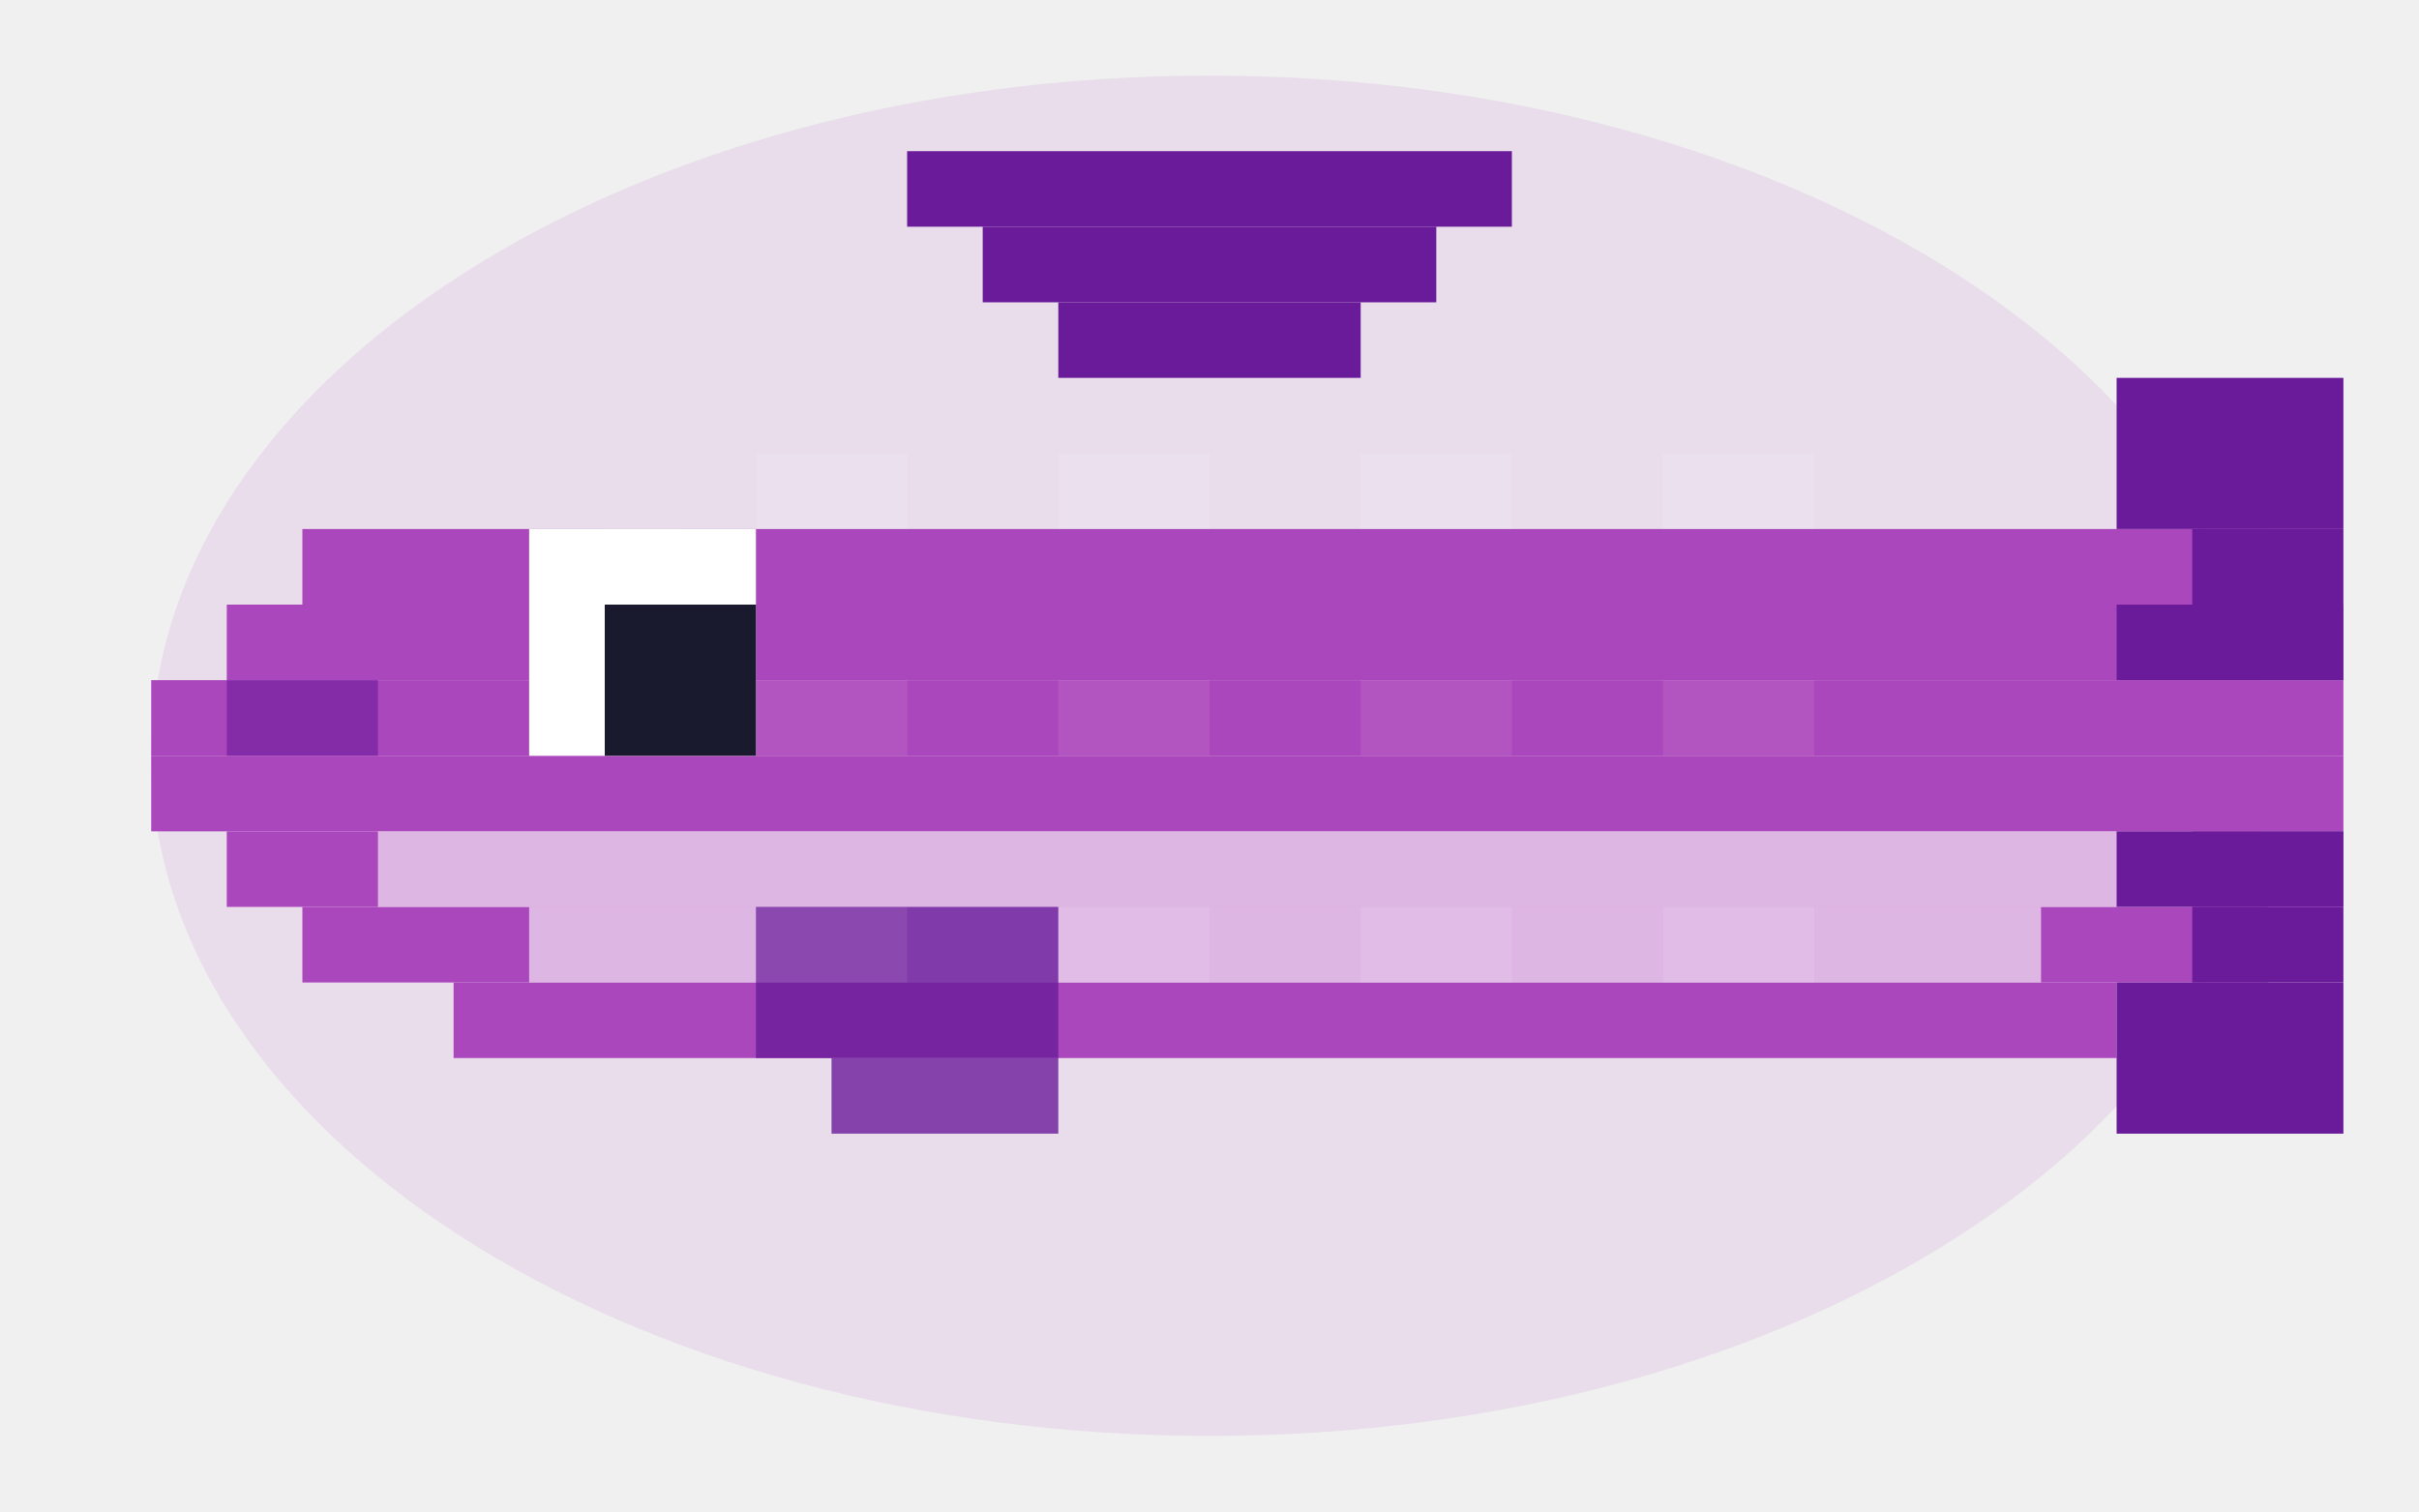
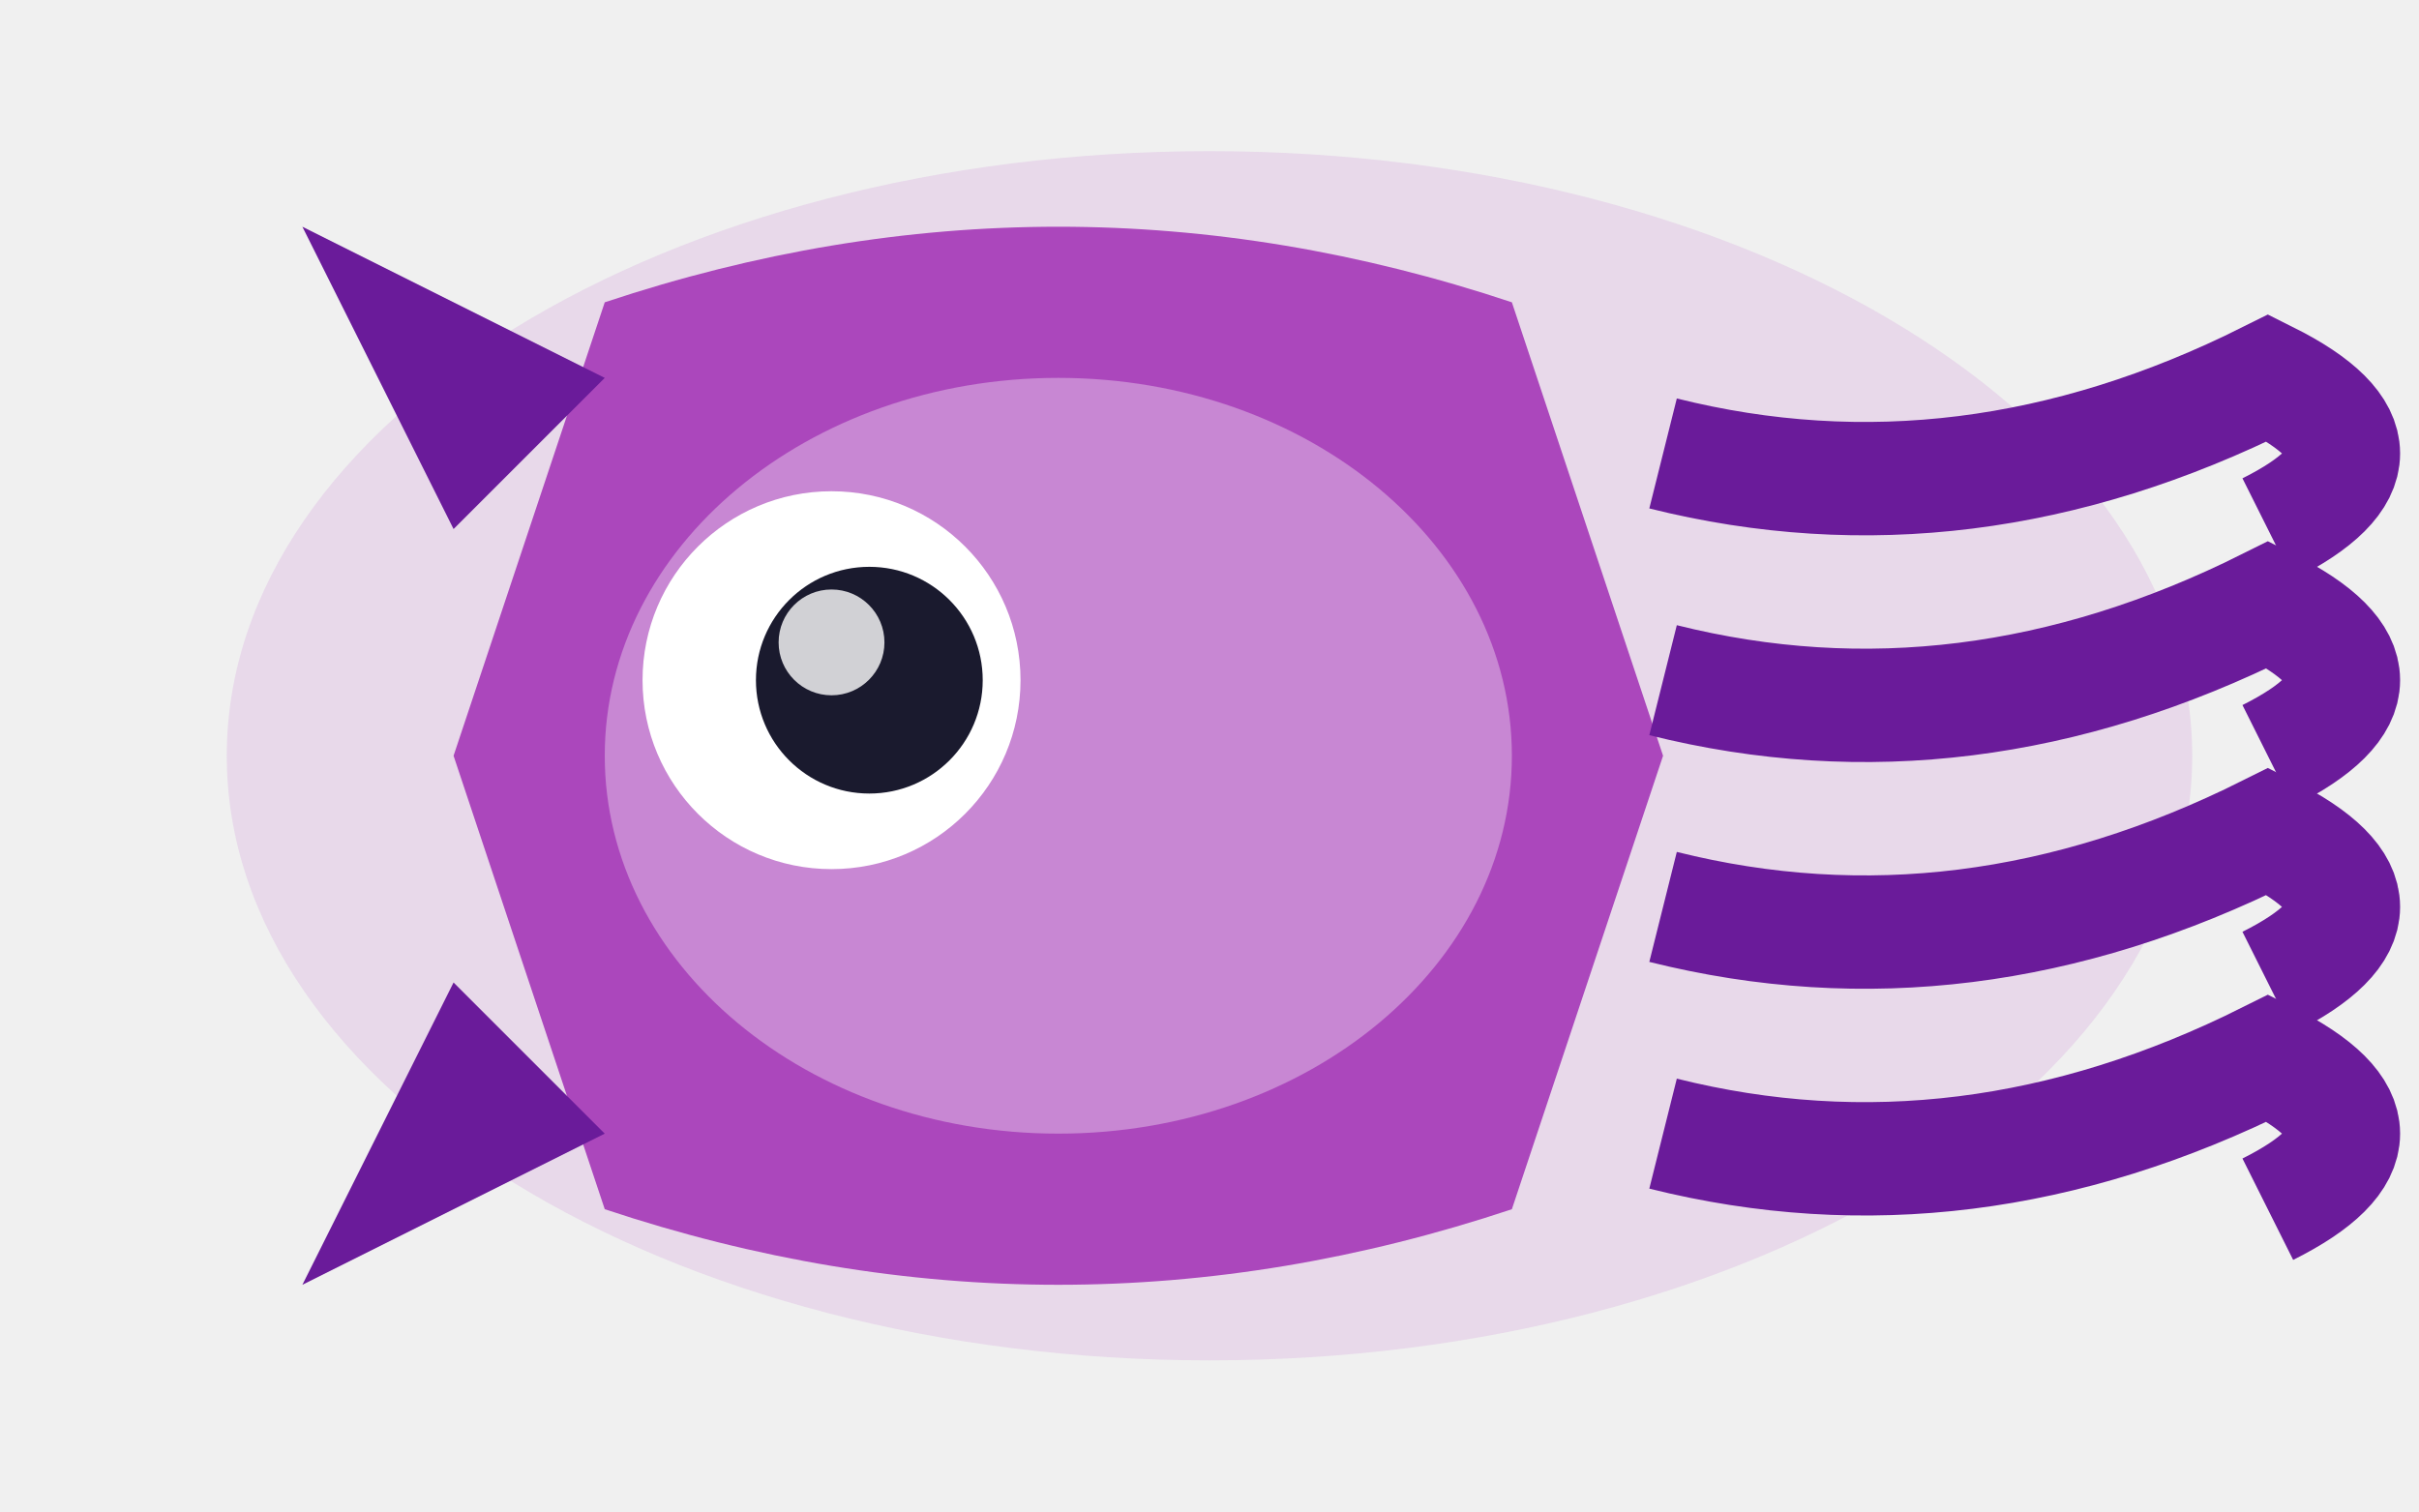
- <svg xmlns="http://www.w3.org/2000/svg" viewBox="0 0 32 20" width="64" height="40" style="image-rendering:pixelated">
-   <ellipse cx="16" cy="10" rx="14" ry="9" fill="#CE93D8" opacity="0.2">
-     <animate attributeName="opacity" values="0.1;0.3;0.1" dur="2s" repeatCount="indefinite" />
+ <svg xmlns="http://www.w3.org/2000/svg" viewBox="0 0 32 20" width="64" height="40">
+   <ellipse cx="16" cy="10" rx="13" ry="8" fill="#CE93D8" opacity="0.25">
+     <animate attributeName="opacity" values="0.15;0.35;0.15" dur="2s" repeatCount="indefinite" />
  </ellipse>
-   <rect x="4" y="7" width="26" height="1" fill="#AB47BC" />
-   <rect x="3" y="8" width="28" height="1" fill="#AB47BC" />
-   <rect x="2" y="9" width="29" height="1" fill="#AB47BC" />
-   <rect x="2" y="10" width="29" height="1" fill="#AB47BC" />
-   <rect x="3" y="11" width="28" height="1" fill="#AB47BC" />
-   <rect x="4" y="12" width="26" height="1" fill="#AB47BC" />
-   <rect x="6" y="13" width="22" height="1" fill="#AB47BC" />
-   <rect x="5" y="11" width="24" height="1" fill="#F3E5F5" opacity="0.7" />
-   <rect x="7" y="12" width="20" height="1" fill="#F3E5F5" opacity="0.7" />
-   <rect x="28" y="5" width="3" height="2" fill="#6A1B9A" />
-   <rect x="29" y="7" width="2" height="1" fill="#6A1B9A" />
-   <rect x="28" y="8" width="3" height="1" fill="#6A1B9A" />
-   <rect x="28" y="11" width="3" height="1" fill="#6A1B9A" />
-   <rect x="29" y="12" width="2" height="1" fill="#6A1B9A" />
-   <rect x="28" y="13" width="3" height="2" fill="#6A1B9A" />
-   <rect x="12" y="2" width="8" height="1" fill="#6A1B9A" />
-   <rect x="13" y="3" width="6" height="1" fill="#6A1B9A" />
-   <rect x="14" y="4" width="4" height="1" fill="#6A1B9A" />
-   <rect x="10" y="12" width="4" height="2" fill="#6A1B9A" opacity="0.8" />
-   <rect x="11" y="14" width="3" height="1" fill="#6A1B9A" opacity="0.8" />
-   <rect x="7" y="7" width="3" height="3" fill="white" />
-   <rect x="8" y="8" width="2" height="2" fill="#1a1a2e" />
-   <rect x="8" y="7" width="1" height="1" fill="white" opacity="0.8" />
-   <rect x="3" y="9" width="2" height="1" fill="#6A1B9A" opacity="0.6" />
-   <rect x="10" y="6" width="2" height="1" fill="white" opacity="0.08" />
-   <rect x="14" y="6" width="2" height="1" fill="white" opacity="0.08" />
-   <rect x="18" y="6" width="2" height="1" fill="white" opacity="0.08" />
-   <rect x="22" y="6" width="2" height="1" fill="white" opacity="0.08" />
-   <rect x="10" y="9" width="2" height="1" fill="white" opacity="0.08" />
-   <rect x="14" y="9" width="2" height="1" fill="white" opacity="0.08" />
-   <rect x="18" y="9" width="2" height="1" fill="white" opacity="0.08" />
-   <rect x="22" y="9" width="2" height="1" fill="white" opacity="0.08" />
-   <rect x="10" y="12" width="2" height="1" fill="white" opacity="0.08" />
-   <rect x="14" y="12" width="2" height="1" fill="white" opacity="0.08" />
-   <rect x="18" y="12" width="2" height="1" fill="white" opacity="0.08" />
-   <rect x="22" y="12" width="2" height="1" fill="white" opacity="0.08" />
+   <path d="M8,4 Q14,2 20,4 L22,10 L20,16 Q14,18 8,16 L6,10 Z" fill="#AB47BC" />
+   <ellipse cx="14" cy="10" rx="6" ry="5" fill="#F3E5F5" opacity="0.4" />
+   <path d="M22,6 Q26,7 30,5 Q32,6 30,7" fill="none" stroke="#6A1B9A" stroke-width="1.5" />
+   <path d="M22,9 Q26,10 30,8 Q32,9 30,10" fill="none" stroke="#6A1B9A" stroke-width="1.5" />
+   <path d="M22,12 Q26,13 30,11 Q32,12 30,13" fill="none" stroke="#6A1B9A" stroke-width="1.5" />
+   <path d="M22,15 Q26,16 30,14 Q32,15 30,16" fill="none" stroke="#6A1B9A" stroke-width="1.5" />
+   <path d="M8,5 L4,3 L6,7 Z" fill="#6A1B9A" />
+   <path d="M8,15 L4,17 L6,13 Z" fill="#6A1B9A" />
+   <circle cx="11" cy="9" r="2.5" fill="white" />
+   <circle cx="11.5" cy="9" r="1.5" fill="#1a1a2e" />
+   <circle cx="11" cy="8.5" r="0.7" fill="white" opacity="0.8" />
</svg>
